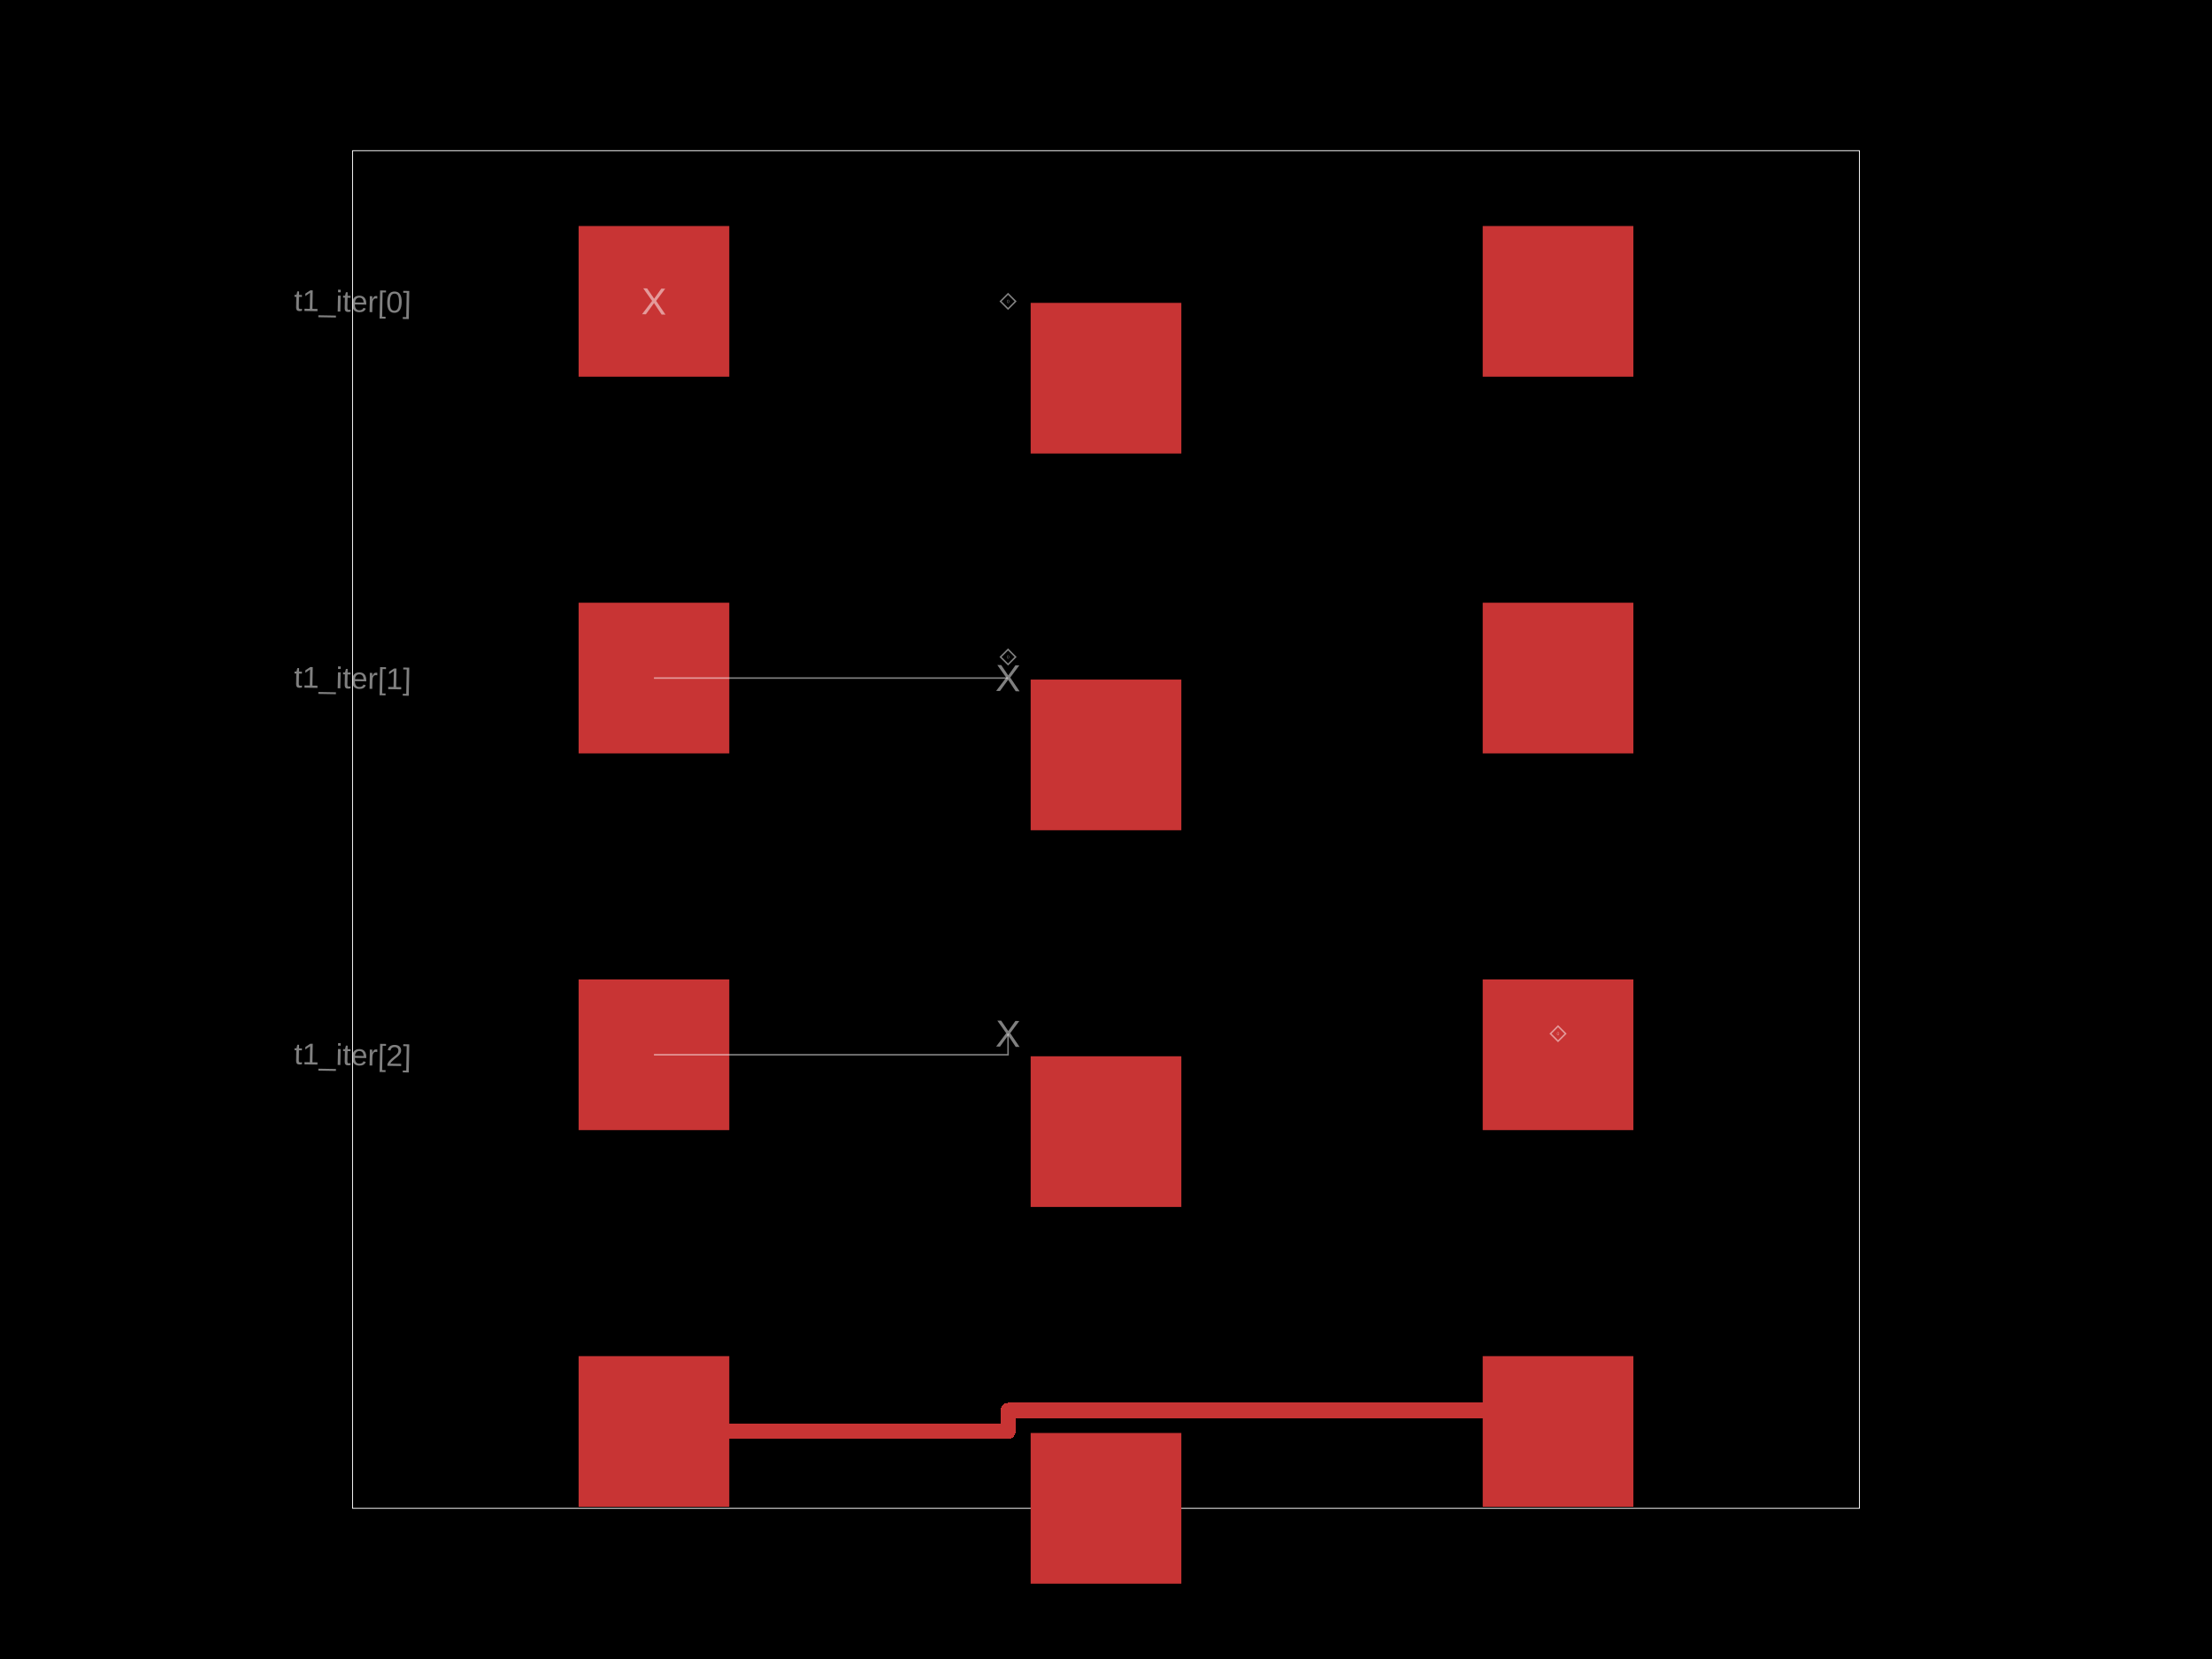
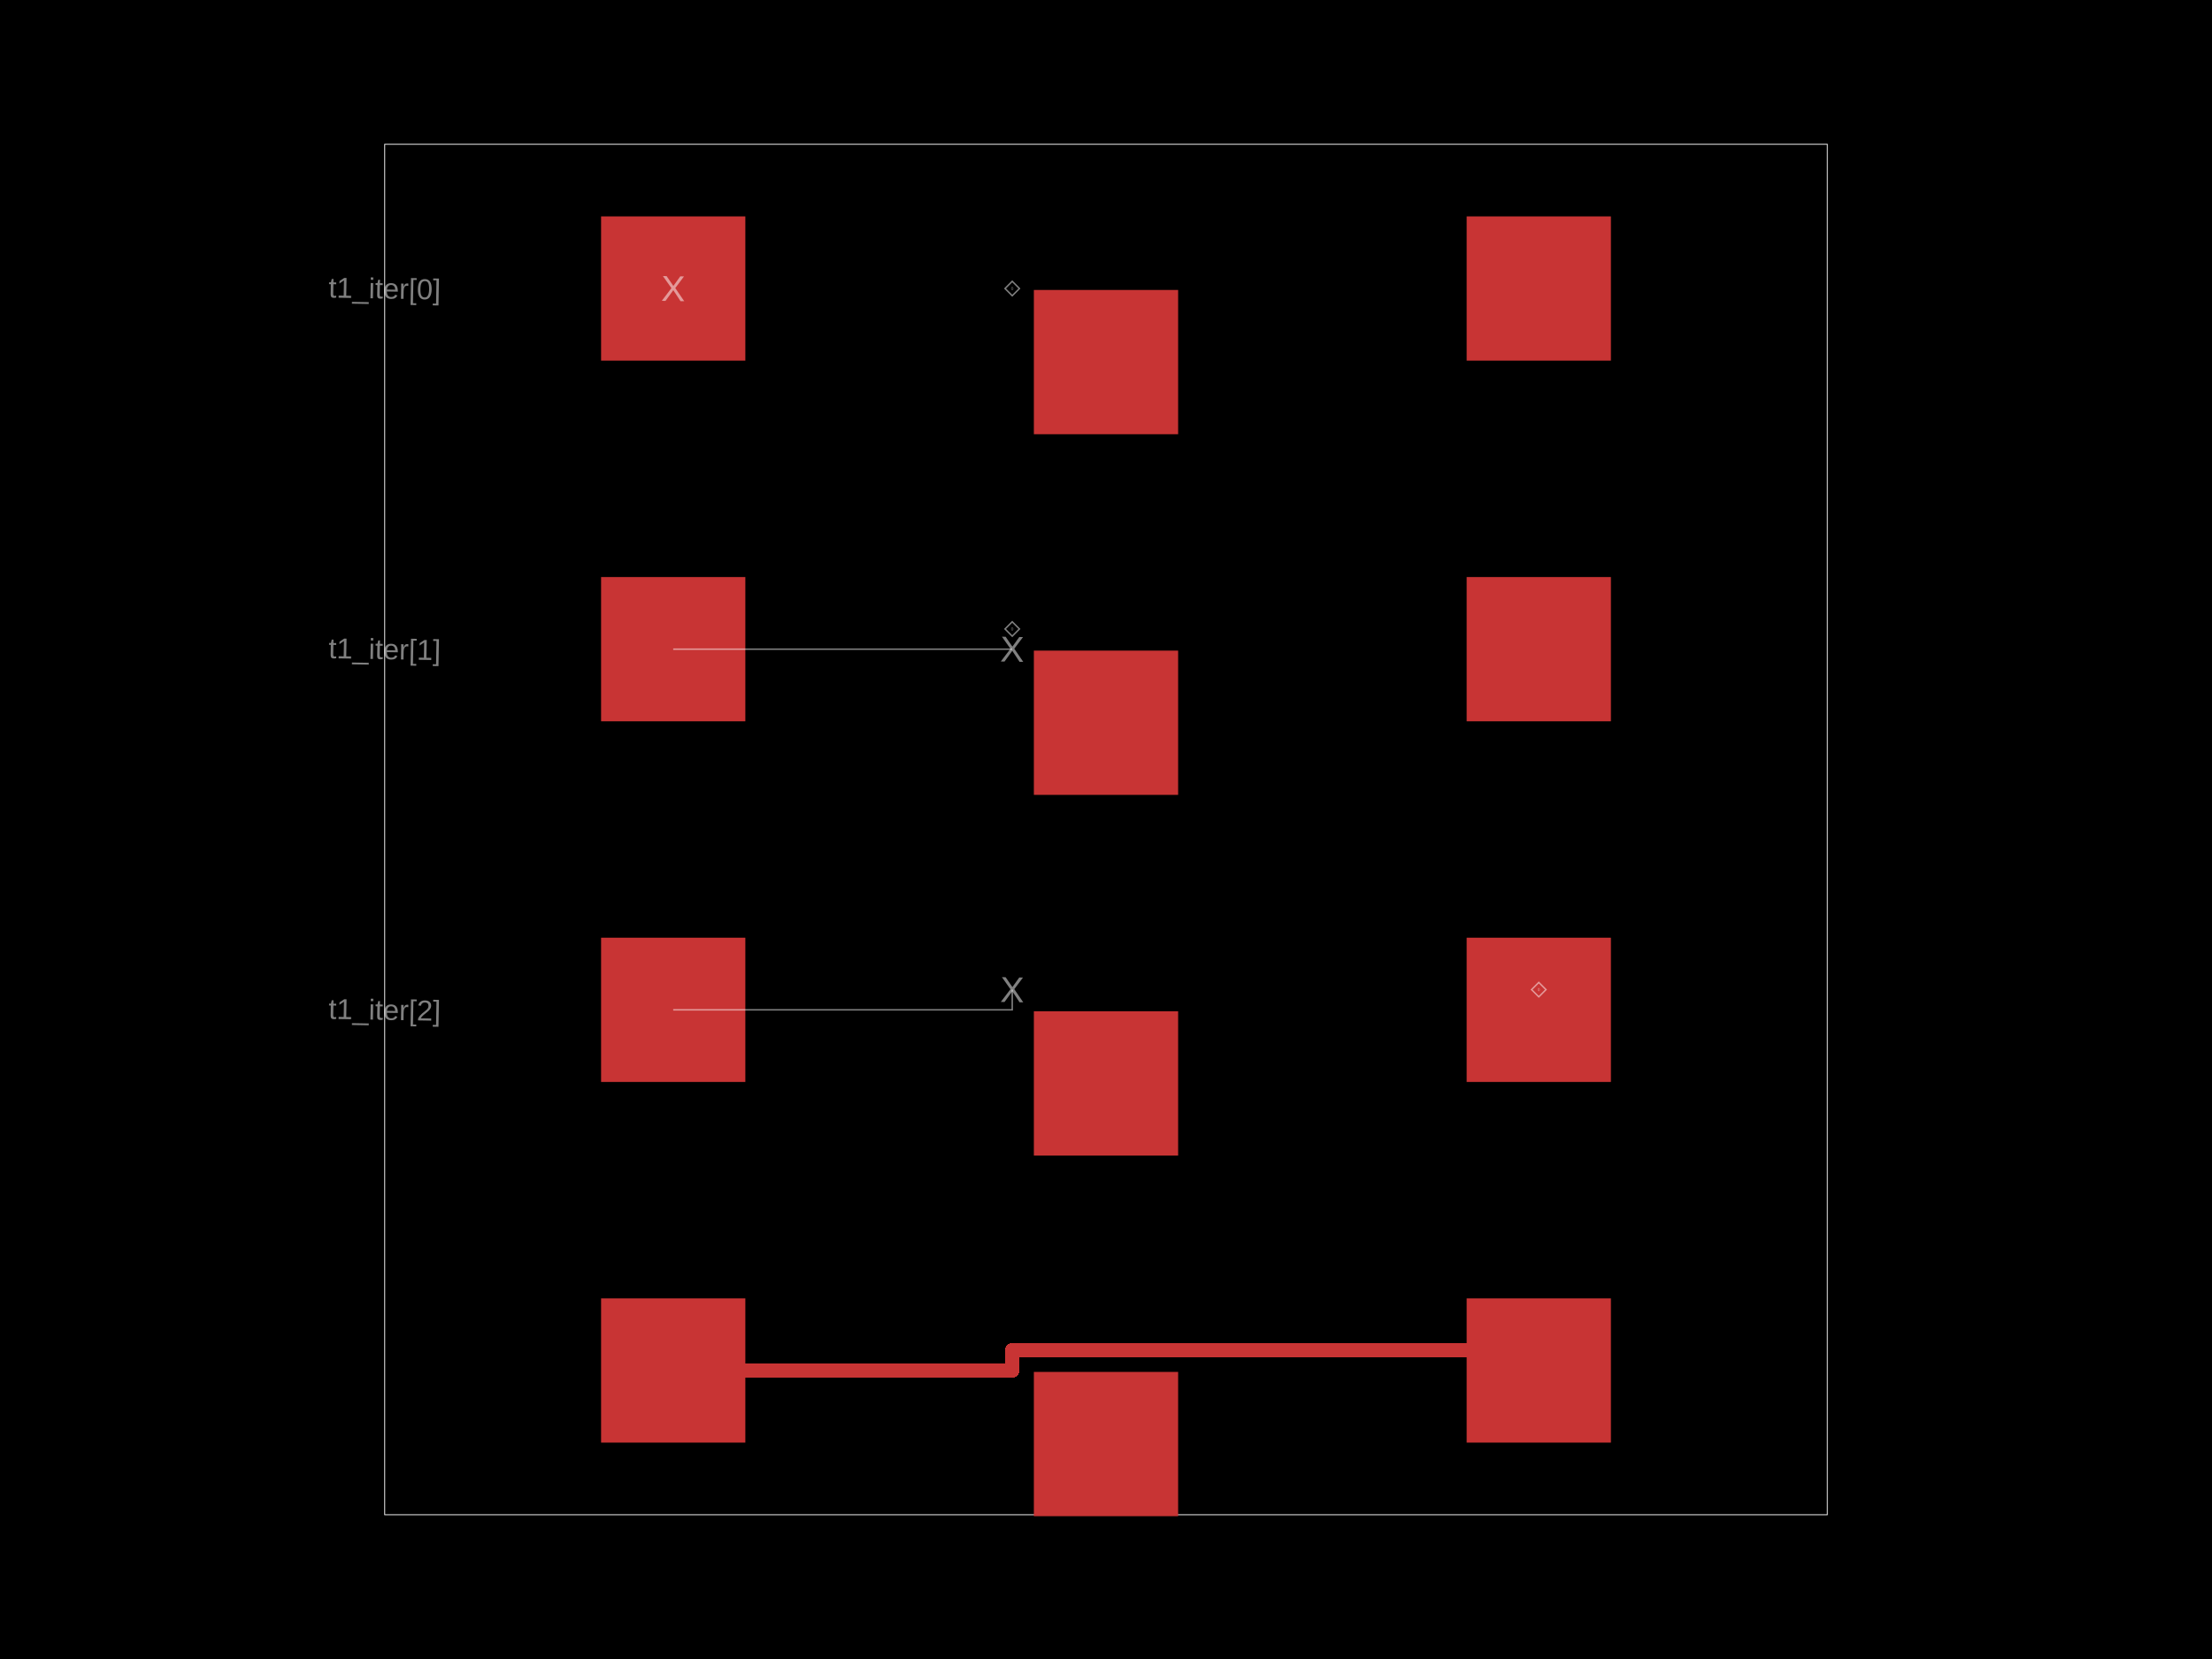
<svg xmlns="http://www.w3.org/2000/svg" width="800" height="600">
  <style>
              .pcb-board { fill: #000; }
              .pcb-trace { fill: none; }
              .pcb-hole-outer { fill: rgb(200, 52, 52); }
              .pcb-hole-inner { fill: rgb(255, 38, 226); }
              .pcb-pad { }
              .pcb-boundary { fill: none; stroke: #fff; stroke-width: 0.3; }
              .pcb-silkscreen { fill: none; }
              .pcb-silkscreen-top { stroke: #f2eda1; }
              .pcb-silkscreen-bottom { stroke: #f2eda1; }
              .pcb-silkscreen-text { fill: #f2eda1; }
            </style>
  <rect class="pcb-board" x="0" y="0" width="800" height="600" />
-   <rect class="pcb-boundary" x="127.52" y="54.496" width="544.959" height="491.008" />
-   <g transform="translate(236.5123, 108.9918) rotate(0) scale(1, -1)">
+   <rect class="pcb-boundary" x="139.13" y="52.174" width="521.739" height="495.652" />
+   <g transform="translate(243.4783, 104.3478) rotate(0) scale(1, -1)">
    <rect class="pcb-component" x="0" y="0" width="0" height="0" />
    <rect class="pcb-component-outline" x="0" y="0" width="0" height="0" />
  </g>
-   <g transform="translate(563.4877, 108.9918) rotate(0) scale(1, -1)">
+   <g transform="translate(556.5217, 104.3478) rotate(0) scale(1, -1)">
    <rect class="pcb-component" x="0" y="0" width="0" height="0" />
    <rect class="pcb-component-outline" x="0" y="0" width="0" height="0" />
  </g>
-   <g transform="translate(400, 136.7847) rotate(0) scale(1, -1)">
+   <g transform="translate(400, 130.9565) rotate(0) scale(1, -1)">
    <rect class="pcb-component" x="0" y="0" width="0" height="0" />
    <rect class="pcb-component-outline" x="0" y="0" width="0" height="0" />
  </g>
-   <g transform="translate(236.5123, 245.2316) rotate(0) scale(1, -1)">
+   <g transform="translate(243.4783, 234.7826) rotate(0) scale(1, -1)">
    <rect class="pcb-component" x="0" y="0" width="0" height="0" />
    <rect class="pcb-component-outline" x="0" y="0" width="0" height="0" />
  </g>
-   <g transform="translate(563.4877, 245.2316) rotate(0) scale(1, -1)">
+   <g transform="translate(556.5217, 234.7826) rotate(0) scale(1, -1)">
    <rect class="pcb-component" x="0" y="0" width="0" height="0" />
    <rect class="pcb-component-outline" x="0" y="0" width="0" height="0" />
  </g>
-   <g transform="translate(400, 273.0245) rotate(0) scale(1, -1)">
+   <g transform="translate(400, 261.3913) rotate(0) scale(1, -1)">
    <rect class="pcb-component" x="0" y="0" width="0" height="0" />
    <rect class="pcb-component-outline" x="0" y="0" width="0" height="0" />
  </g>
-   <g transform="translate(236.5123, 381.4714) rotate(0) scale(1, -1)">
+   <g transform="translate(243.4783, 365.2174) rotate(0) scale(1, -1)">
    <rect class="pcb-component" x="0" y="0" width="0" height="0" />
    <rect class="pcb-component-outline" x="0" y="0" width="0" height="0" />
  </g>
-   <g transform="translate(563.4877, 381.4714) rotate(0) scale(1, -1)">
+   <g transform="translate(556.5217, 365.2174) rotate(0) scale(1, -1)">
    <rect class="pcb-component" x="0" y="0" width="0" height="0" />
    <rect class="pcb-component-outline" x="0" y="0" width="0" height="0" />
  </g>
-   <g transform="translate(400, 409.2643) rotate(0) scale(1, -1)">
+   <g transform="translate(400, 391.8261) rotate(0) scale(1, -1)">
    <rect class="pcb-component" x="0" y="0" width="0" height="0" />
    <rect class="pcb-component-outline" x="0" y="0" width="0" height="0" />
  </g>
-   <g transform="translate(236.5123, 517.7112) rotate(0) scale(1, -1)">
+   <g transform="translate(243.4783, 495.6522) rotate(0) scale(1, -1)">
    <rect class="pcb-component" x="0" y="0" width="0" height="0" />
    <rect class="pcb-component-outline" x="0" y="0" width="0" height="0" />
  </g>
-   <g transform="translate(563.4877, 517.7112) rotate(0) scale(1, -1)">
+   <g transform="translate(556.5217, 495.6522) rotate(0) scale(1, -1)">
    <rect class="pcb-component" x="0" y="0" width="0" height="0" />
    <rect class="pcb-component-outline" x="0" y="0" width="0" height="0" />
  </g>
-   <g transform="translate(400, 545.5041) rotate(0) scale(1, -1)">
+   <g transform="translate(400, 522.2609) rotate(0) scale(1, -1)">
    <rect class="pcb-component" x="0" y="0" width="0" height="0" />
    <rect class="pcb-component-outline" x="0" y="0" width="0" height="0" />
  </g>
-   <rect class="pcb-pad" fill="rgb(200, 52, 52)" x="209.264" y="81.744" width="54.496" height="54.496" />
-   <rect class="pcb-pad" fill="rgb(200, 52, 52)" x="536.24" y="81.744" width="54.496" height="54.496" />
-   <rect class="pcb-pad" fill="rgb(200, 52, 52)" x="372.752" y="109.537" width="54.496" height="54.496" />
-   <rect class="pcb-pad" fill="rgb(200, 52, 52)" x="209.264" y="217.984" width="54.496" height="54.496" />
-   <rect class="pcb-pad" fill="rgb(200, 52, 52)" x="536.24" y="217.984" width="54.496" height="54.496" />
-   <rect class="pcb-pad" fill="rgb(200, 52, 52)" x="372.752" y="245.777" width="54.496" height="54.496" />
-   <rect class="pcb-pad" fill="rgb(200, 52, 52)" x="209.264" y="354.223" width="54.496" height="54.496" />
-   <rect class="pcb-pad" fill="rgb(200, 52, 52)" x="536.24" y="354.223" width="54.496" height="54.496" />
-   <rect class="pcb-pad" fill="rgb(200, 52, 52)" x="372.752" y="382.016" width="54.496" height="54.496" />
-   <rect class="pcb-pad" fill="rgb(200, 52, 52)" x="209.264" y="490.463" width="54.496" height="54.496" />
-   <rect class="pcb-pad" fill="rgb(200, 52, 52)" x="536.24" y="490.463" width="54.496" height="54.496" />
-   <rect class="pcb-pad" fill="rgb(200, 52, 52)" x="372.752" y="518.256" width="54.496" height="54.496" />
-   <path class="pcb-trace" stroke="rgb(200, 52, 52)" d="M 236.512 517.711 L 364.578 517.711" stroke-width="5.45" stroke-linecap="round" stroke-linejoin="round" shape-rendering="crispEdges" />
-   <path class="pcb-trace" stroke="rgb(200, 52, 52)" d="M 364.578 517.711 L 364.578 510.082" stroke-width="5.45" stroke-linecap="round" stroke-linejoin="round" shape-rendering="crispEdges" />
-   <path class="pcb-trace" stroke="rgb(200, 52, 52)" d="M 364.578 510.082 L 563.488 510.082" stroke-width="5.45" stroke-linecap="round" stroke-linejoin="round" shape-rendering="crispEdges" />
-   <path class="pcb-fabrication-note-path" stroke="rgba(255,255,255,0.5)" fill="none" d="M 364.578 106.267 L 367.302 108.992 L 364.578 111.717 L 361.853 108.992 Z" stroke-width="0.545" data-pcb-component-id="" data-pcb-fabrication-note-path-id="note_path_-0.6499999999999999_0" />
-   <path class="pcb-fabrication-note-path" stroke="rgba(255,255,255,0.5)" fill="none" d="M 364.578 234.877 L 367.302 237.602 L 364.578 240.327 L 361.853 237.602 Z" stroke-width="0.545" data-pcb-component-id="" data-pcb-fabrication-note-path-id="note_path_-0.6499999999999999_0.13999999999999999" />
-   <path class="pcb-fabrication-note-path" stroke="rgba(255,255,255,0.5)" fill="none" d="M 236.512 245.232 L 364.578 245.232" stroke-width="0.545" data-pcb-component-id="" data-pcb-fabrication-note-path-id="note_path_-0.6499999999999999_0" />
-   <path class="pcb-fabrication-note-path" stroke="rgba(255,255,255,0.5)" fill="none" d="M 563.488 371.117 L 566.213 373.842 L 563.488 376.567 L 560.763 373.842 Z" stroke-width="0.545" data-pcb-component-id="" data-pcb-fabrication-note-path-id="note_path_3_0.13999999999999999" />
-   <path class="pcb-fabrication-note-path" stroke="rgba(255,255,255,0.5)" fill="none" d="M 236.512 381.471 L 364.578 381.471 L 364.578 373.842" stroke-width="0.545" data-pcb-component-id="" data-pcb-fabrication-note-path-id="note_path_-0.6499999999999999_0.13999999999999999" />
-   <text x="0" y="0" font-family="Arial, sans-serif" font-size="13.624" text-anchor="middle" dominant-baseline="central" transform="matrix(0.9998477,0.01745241,-0.01745241,0.9998477,236.5123,108.9918)" class="pcb-fabrication-note-text" fill="rgba(255,255,255,0.5)">X</text>
-   <text x="0" y="0" font-family="Arial, sans-serif" font-size="1.635" text-anchor="middle" dominant-baseline="central" transform="matrix(0.9998477,0.01745241,-0.01745241,0.9998477,364.5777,108.9918)" class="pcb-fabrication-note-text" fill="rgba(255,255,255,0.5)">0</text>
-   <text x="0" y="0" font-family="Arial, sans-serif" font-size="10.899" text-anchor="middle" dominant-baseline="central" transform="matrix(0.9998477,0.01745241,-0.01745241,0.9998477,127.5204,108.9918)" class="pcb-fabrication-note-text" fill="rgba(255,255,255,0.5)">t1_iter[0]</text>
-   <text x="0" y="0" font-family="Arial, sans-serif" font-size="13.624" text-anchor="middle" dominant-baseline="central" transform="matrix(0.9998477,0.01745241,-0.01745241,0.9998477,364.5777,245.2316)" class="pcb-fabrication-note-text" fill="rgba(255,255,255,0.5)">X</text>
-   <text x="0" y="0" font-family="Arial, sans-serif" font-size="1.635" text-anchor="middle" dominant-baseline="central" transform="matrix(0.9998477,0.01745241,-0.01745241,0.9998477,364.5777,237.6022)" class="pcb-fabrication-note-text" fill="rgba(255,255,255,0.5)">0</text>
-   <text x="0" y="0" font-family="Arial, sans-serif" font-size="10.899" text-anchor="middle" dominant-baseline="central" transform="matrix(0.9998477,0.01745241,-0.01745241,0.9998477,127.5204,245.2316)" class="pcb-fabrication-note-text" fill="rgba(255,255,255,0.5)">t1_iter[1]</text>
-   <text x="0" y="0" font-family="Arial, sans-serif" font-size="13.624" text-anchor="middle" dominant-baseline="central" transform="matrix(0.9998477,0.01745241,-0.01745241,0.9998477,364.5777,373.842)" class="pcb-fabrication-note-text" fill="rgba(255,255,255,0.5)">X</text>
-   <text x="0" y="0" font-family="Arial, sans-serif" font-size="1.635" text-anchor="middle" dominant-baseline="central" transform="matrix(0.9998477,0.01745241,-0.01745241,0.9998477,563.4877,373.842)" class="pcb-fabrication-note-text" fill="rgba(255,255,255,0.5)">0</text>
-   <text x="0" y="0" font-family="Arial, sans-serif" font-size="10.899" text-anchor="middle" dominant-baseline="central" transform="matrix(0.9998477,0.01745241,-0.01745241,0.9998477,127.5204,381.4714)" class="pcb-fabrication-note-text" fill="rgba(255,255,255,0.5)">t1_iter[2]</text>
+   <rect class="pcb-pad" fill="rgb(200, 52, 52)" x="217.391" y="78.261" width="52.174" height="52.174" />
+   <rect class="pcb-pad" fill="rgb(200, 52, 52)" x="530.435" y="78.261" width="52.174" height="52.174" />
+   <rect class="pcb-pad" fill="rgb(200, 52, 52)" x="373.913" y="104.87" width="52.174" height="52.174" />
+   <rect class="pcb-pad" fill="rgb(200, 52, 52)" x="217.391" y="208.696" width="52.174" height="52.174" />
+   <rect class="pcb-pad" fill="rgb(200, 52, 52)" x="530.435" y="208.696" width="52.174" height="52.174" />
+   <rect class="pcb-pad" fill="rgb(200, 52, 52)" x="373.913" y="235.304" width="52.174" height="52.174" />
+   <rect class="pcb-pad" fill="rgb(200, 52, 52)" x="217.391" y="339.13" width="52.174" height="52.174" />
+   <rect class="pcb-pad" fill="rgb(200, 52, 52)" x="530.435" y="339.13" width="52.174" height="52.174" />
+   <rect class="pcb-pad" fill="rgb(200, 52, 52)" x="373.913" y="365.739" width="52.174" height="52.174" />
+   <rect class="pcb-pad" fill="rgb(200, 52, 52)" x="217.391" y="469.565" width="52.174" height="52.174" />
+   <rect class="pcb-pad" fill="rgb(200, 52, 52)" x="530.435" y="469.565" width="52.174" height="52.174" />
+   <rect class="pcb-pad" fill="rgb(200, 52, 52)" x="373.913" y="496.174" width="52.174" height="52.174" />
+   <path class="pcb-trace" stroke="rgb(200, 52, 52)" d="M 243.478 495.652 L 366.087 495.652" stroke-width="5.217" stroke-linecap="round" stroke-linejoin="round" shape-rendering="crispEdges" />
+   <path class="pcb-trace" stroke="rgb(200, 52, 52)" d="M 366.087 495.652 L 366.087 488.348" stroke-width="5.217" stroke-linecap="round" stroke-linejoin="round" shape-rendering="crispEdges" />
+   <path class="pcb-trace" stroke="rgb(200, 52, 52)" d="M 366.087 488.348 L 556.522 488.348" stroke-width="5.217" stroke-linecap="round" stroke-linejoin="round" shape-rendering="crispEdges" />
+   <path class="pcb-fabrication-note-path" stroke="rgba(255,255,255,0.5)" fill="none" d="M 366.087 101.739 L 368.696 104.348 L 366.087 106.957 L 363.478 104.348 Z" stroke-width="0.522" data-pcb-component-id="" data-pcb-fabrication-note-path-id="note_path_-0.6499999999999999_0" />
+   <path class="pcb-fabrication-note-path" stroke="rgba(255,255,255,0.5)" fill="none" d="M 366.087 224.87 L 368.696 227.478 L 366.087 230.087 L 363.478 227.478 Z" stroke-width="0.522" data-pcb-component-id="" data-pcb-fabrication-note-path-id="note_path_-0.6499999999999999_0.13999999999999999" />
+   <path class="pcb-fabrication-note-path" stroke="rgba(255,255,255,0.5)" fill="none" d="M 243.478 234.783 L 366.087 234.783" stroke-width="0.522" data-pcb-component-id="" data-pcb-fabrication-note-path-id="note_path_-0.6499999999999999_0" />
+   <path class="pcb-fabrication-note-path" stroke="rgba(255,255,255,0.5)" fill="none" d="M 556.522 355.304 L 559.13 357.913 L 556.522 360.522 L 553.913 357.913 Z" stroke-width="0.522" data-pcb-component-id="" data-pcb-fabrication-note-path-id="note_path_3_0.13999999999999999" />
+   <path class="pcb-fabrication-note-path" stroke="rgba(255,255,255,0.5)" fill="none" d="M 243.478 365.217 L 366.087 365.217 L 366.087 357.913" stroke-width="0.522" data-pcb-component-id="" data-pcb-fabrication-note-path-id="note_path_-0.6499999999999999_0.13999999999999999" />
+   <text x="0" y="0" font-family="Arial, sans-serif" font-size="13.043" text-anchor="middle" dominant-baseline="central" transform="matrix(0.9998477,0.01745241,-0.01745241,0.9998477,243.4783,104.3478)" class="pcb-fabrication-note-text" fill="rgba(255,255,255,0.5)">X</text>
+   <text x="0" y="0" font-family="Arial, sans-serif" font-size="1.565" text-anchor="middle" dominant-baseline="central" transform="matrix(0.9998477,0.01745241,-0.01745241,0.9998477,366.087,104.3478)" class="pcb-fabrication-note-text" fill="rgba(255,255,255,0.5)">0</text>
+   <text x="0" y="0" font-family="Arial, sans-serif" font-size="10.435" text-anchor="middle" dominant-baseline="central" transform="matrix(0.9998477,0.01745241,-0.01745241,0.9998477,139.1304,104.3478)" class="pcb-fabrication-note-text" fill="rgba(255,255,255,0.5)">t1_iter[0]</text>
+   <text x="0" y="0" font-family="Arial, sans-serif" font-size="13.043" text-anchor="middle" dominant-baseline="central" transform="matrix(0.9998477,0.01745241,-0.01745241,0.9998477,366.087,234.7826)" class="pcb-fabrication-note-text" fill="rgba(255,255,255,0.5)">X</text>
+   <text x="0" y="0" font-family="Arial, sans-serif" font-size="1.565" text-anchor="middle" dominant-baseline="central" transform="matrix(0.9998477,0.01745241,-0.01745241,0.9998477,366.087,227.4783)" class="pcb-fabrication-note-text" fill="rgba(255,255,255,0.5)">0</text>
+   <text x="0" y="0" font-family="Arial, sans-serif" font-size="10.435" text-anchor="middle" dominant-baseline="central" transform="matrix(0.9998477,0.01745241,-0.01745241,0.9998477,139.1304,234.7826)" class="pcb-fabrication-note-text" fill="rgba(255,255,255,0.5)">t1_iter[1]</text>
+   <text x="0" y="0" font-family="Arial, sans-serif" font-size="13.043" text-anchor="middle" dominant-baseline="central" transform="matrix(0.9998477,0.01745241,-0.01745241,0.9998477,366.087,357.913)" class="pcb-fabrication-note-text" fill="rgba(255,255,255,0.5)">X</text>
+   <text x="0" y="0" font-family="Arial, sans-serif" font-size="1.565" text-anchor="middle" dominant-baseline="central" transform="matrix(0.9998477,0.01745241,-0.01745241,0.9998477,556.5217,357.913)" class="pcb-fabrication-note-text" fill="rgba(255,255,255,0.5)">0</text>
+   <text x="0" y="0" font-family="Arial, sans-serif" font-size="10.435" text-anchor="middle" dominant-baseline="central" transform="matrix(0.9998477,0.01745241,-0.01745241,0.9998477,139.1304,365.2174)" class="pcb-fabrication-note-text" fill="rgba(255,255,255,0.5)">t1_iter[2]</text>
</svg>
